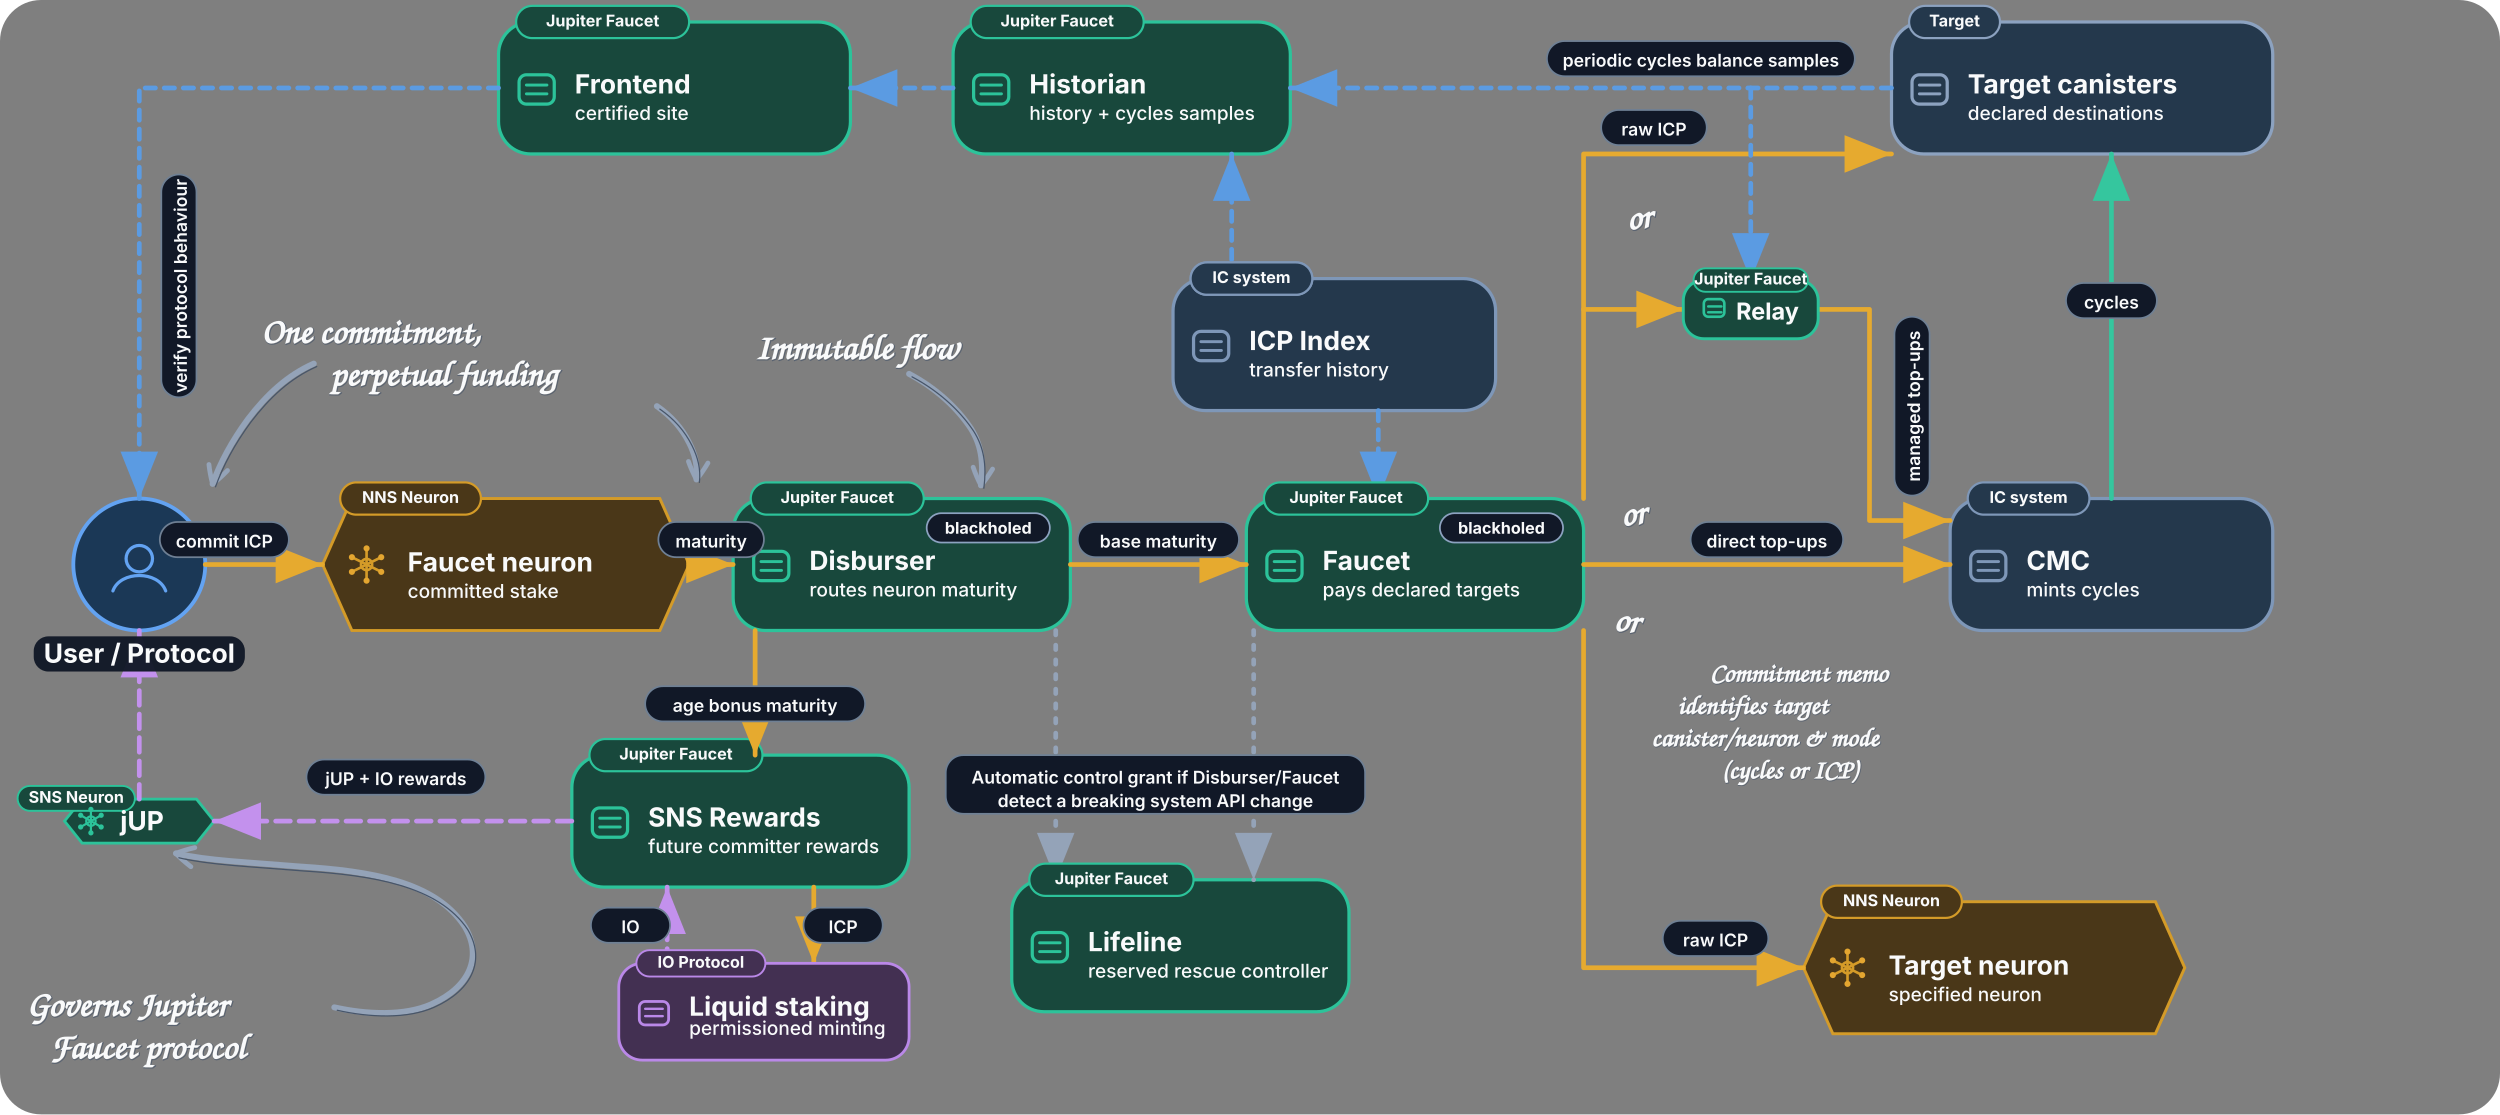
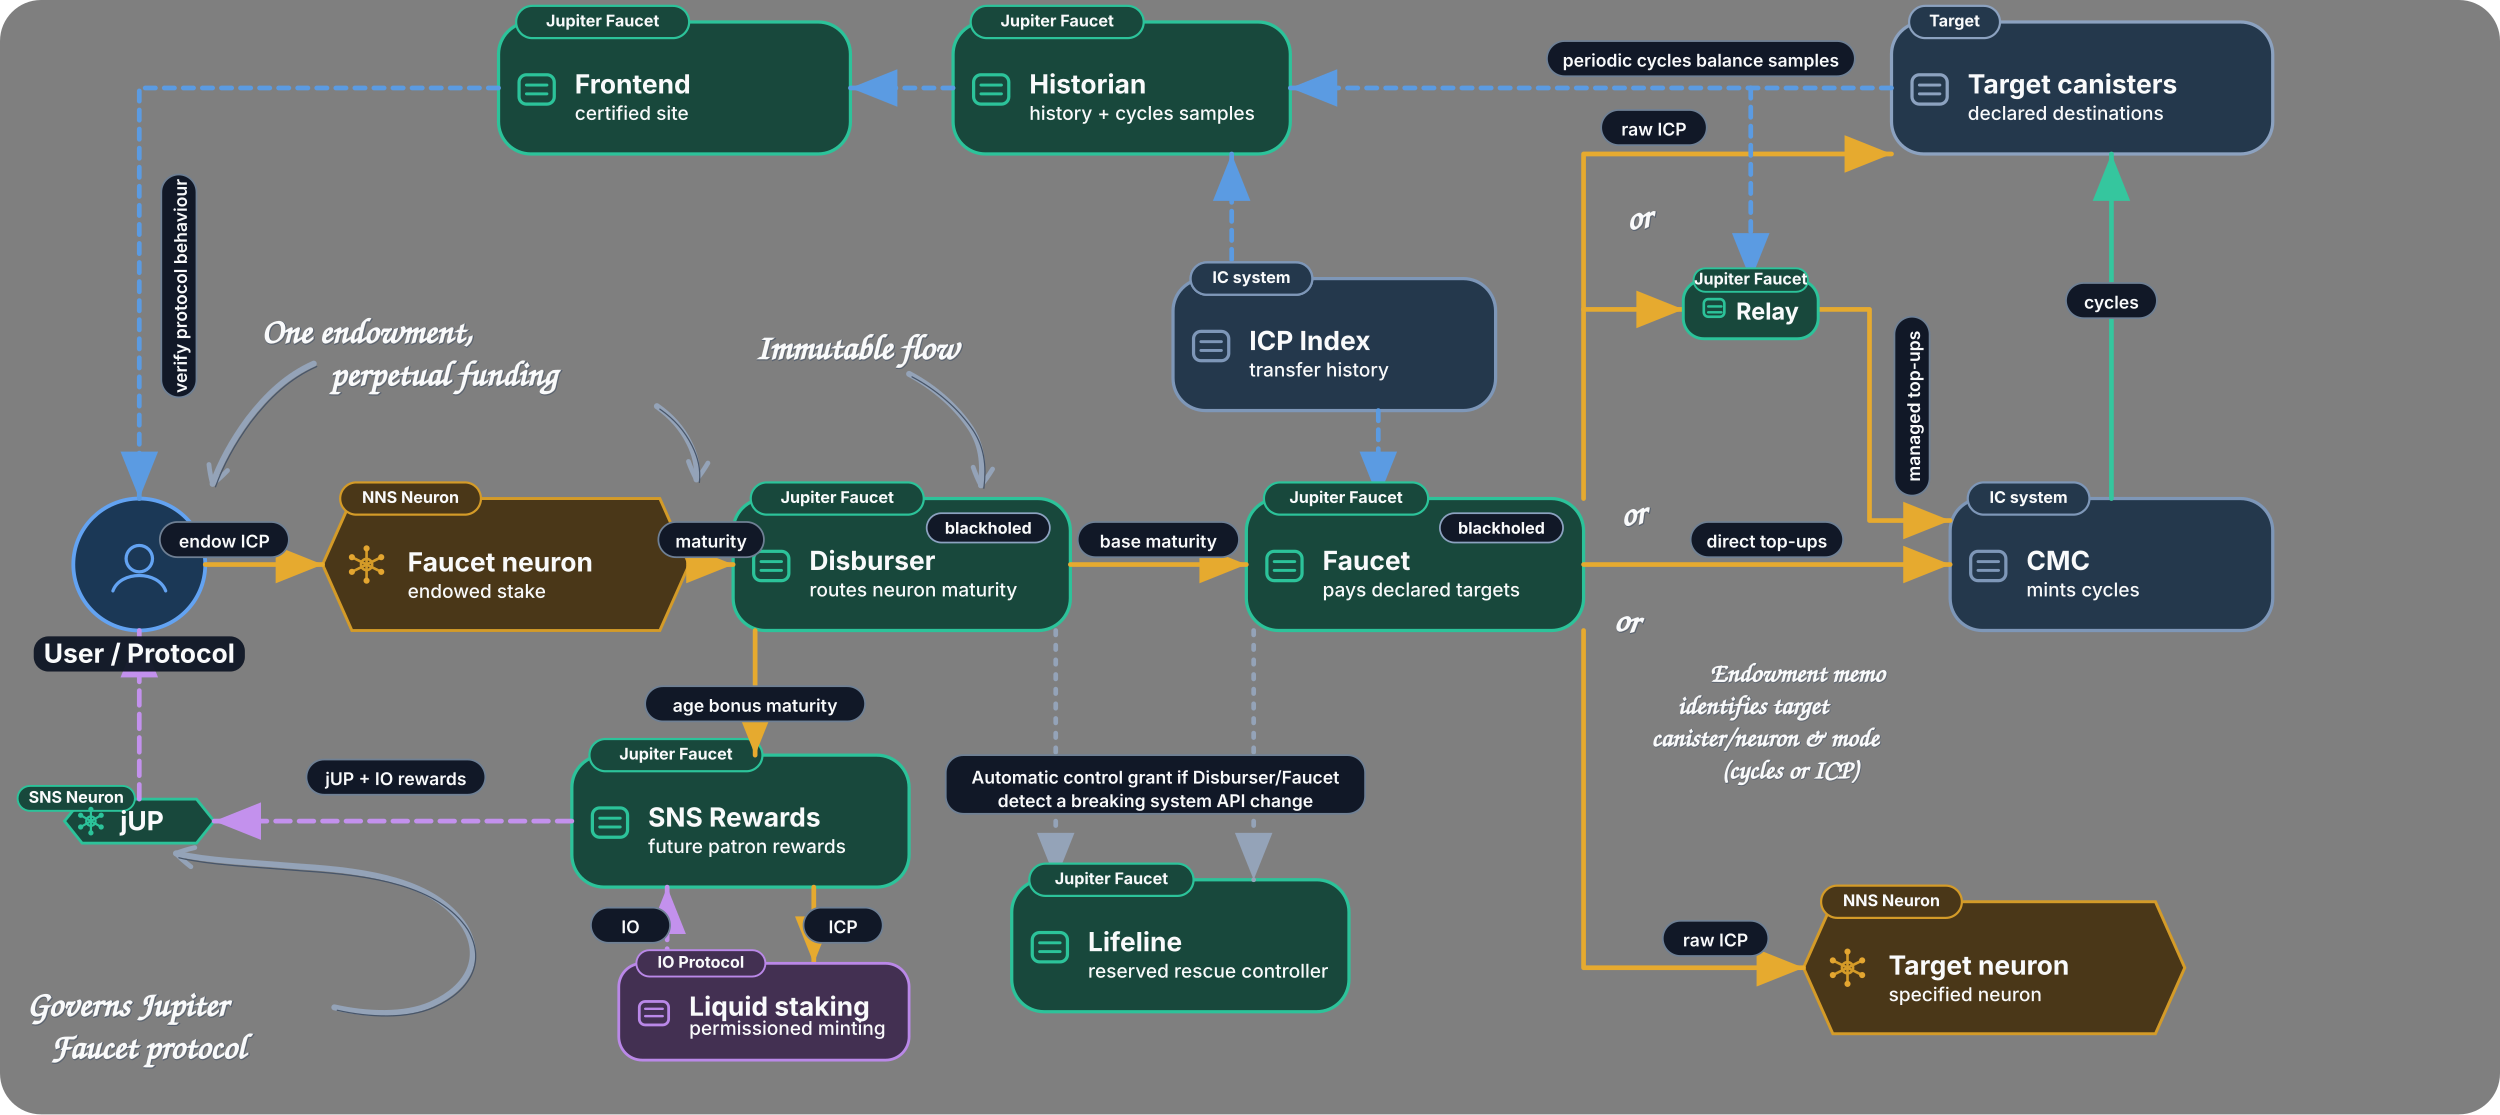
<svg xmlns="http://www.w3.org/2000/svg" width="1705" height="760" viewBox="0 55 1705 760">
  <defs>
    <style>.bg{fill:#000000;fill-opacity:0.50;}
.title{fill:#F9FAFB;font:700 34px Inter,ui-sans-serif,system-ui,-apple-system,BlinkMacSystemFont,"Segoe UI",sans-serif}.subtitle{fill:#F9FAFB;font:500 16px Inter,ui-sans-serif,system-ui,-apple-system,BlinkMacSystemFont,"Segoe UI",sans-serif}.lbl{fill:#F9FAFB;font:700 18px Inter,ui-sans-serif,system-ui,-apple-system,BlinkMacSystemFont,"Segoe UI",sans-serif}.sub{fill:#F9FAFB;font:500 13px Inter,ui-sans-serif,system-ui,-apple-system,BlinkMacSystemFont,"Segoe UI",sans-serif}.tag{font:700 11px Inter,ui-sans-serif,system-ui,-apple-system,BlinkMacSystemFont,"Segoe UI",sans-serif}.legend{fill:#F9FAFB;font:600 12px Inter,ui-sans-serif,system-ui,-apple-system,BlinkMacSystemFont,"Segoe UI",sans-serif}.edgeLabel{fill:#F9FAFB;font:600 12px Inter,ui-sans-serif,system-ui,-apple-system,BlinkMacSystemFont,"Segoe UI",sans-serif}
</style>
    <marker id="arrow-icp" markerHeight="10" markerWidth="10" markerUnits="strokeWidth" orient="auto" refX="10" refY="4">
      <path d="M0,0 L10,4 L0,8 z" fill="#E6AA2F" />
    </marker>
    <marker id="arrow-cycles" markerHeight="10" markerWidth="10" markerUnits="strokeWidth" orient="auto" refX="10" refY="4">
      <path d="M0,0 L10,4 L0,8 z" fill="#35C69E" />
    </marker>
    <marker id="arrow-data" markerHeight="10" markerWidth="10" markerUnits="strokeWidth" orient="auto" refX="10" refY="4">
      <path d="M0,0 L10,4 L0,8 z" fill="#5B9BE2" />
    </marker>
    <marker id="arrow-control" markerHeight="10" markerWidth="10" markerUnits="strokeWidth" orient="auto" refX="10" refY="4">
      <path d="M0,0 L10,4 L0,8 z" fill="#94A3B8" />
    </marker>
    <marker id="arrow-jup" markerHeight="10" markerWidth="10" markerUnits="strokeWidth" orient="auto" refX="10" refY="4">
      <path d="M0,0 L10,4 L0,8 z" fill="#C391ED" />
    </marker>
    <marker id="arrow-io" markerHeight="10" markerWidth="10" markerUnits="strokeWidth" orient="auto" refX="10" refY="4">
      <path d="M0,0 L10,4 L0,8 z" fill="#C391ED" />
    </marker>
    <marker id="arrow-handwritten" markerWidth="18" markerHeight="18" markerUnits="userSpaceOnUse" orient="auto" refX="14" refY="9">
      <path d="M 2 2.5 C 6.5 4.5, 11.5 7.2, 14 9 C 11.1 11.1, 6.2 14.0, 2.4 15.8" fill="none" stroke="#94A3B8" stroke-width="3.25" stroke-linecap="round" stroke-linejoin="round" />
    </marker>
  </defs>
  <rect class="bg" fill="#000000" fill-opacity="0.50" width="1705" height="760" x="0" y="55" rx="28" ry="28" />
  <g>
    <circle cx="95" cy="440" fill="#1B3856" r="45" stroke="#63A3F2" stroke-width="2.6" />
    <circle cx="95" cy="436" fill="none" r="9" stroke="#63A3F2" stroke-width="2.2" />
    <path d="M 77,458 C 82,444 108,444 113,458" fill="none" stroke="#63A3F2" stroke-linecap="round" stroke-width="2.2" />
  </g>
  <g>
    <rect fill="#18483C" height="90" rx="22" ry="22" stroke="#2CC39A" stroke-width="2.2" width="240" x="340" y="70" />
    <rect fill="#18483C" height="22" rx="11" ry="11" stroke="#2CC39A" stroke-width="1.5" width="118" x="352" y="59" />
    <text class="tag" fill="#F9FAFB" text-anchor="middle" x="411.0" y="73">Jupiter Faucet</text>
    <rect fill="none" height="20" rx="5" ry="5" stroke="#2CC39A" stroke-width="2.2" width="24" x="354" y="106" />
    <line stroke="#2CC39A" stroke-linecap="round" stroke-width="2" x1="359" x2="373" y1="113" y2="113" />
    <line stroke="#2CC39A" stroke-linecap="round" stroke-width="2" x1="359" x2="373" y1="119" y2="119" />
    <text class="lbl" dominant-baseline="middle" x="392" y="112">Frontend</text>
    <text class="sub" dominant-baseline="middle" x="392" y="132">certified site</text>
  </g>
  <g>
    <rect fill="#18483C" height="90" rx="22" ry="22" stroke="#2CC39A" stroke-width="2.2" width="230" x="650" y="70" />
    <rect fill="#18483C" height="22" rx="11" ry="11" stroke="#2CC39A" stroke-width="1.5" width="118" x="662" y="59" />
    <text class="tag" fill="#F9FAFB" text-anchor="middle" x="721.0" y="73">Jupiter Faucet</text>
    <rect fill="none" height="20" rx="5" ry="5" stroke="#2CC39A" stroke-width="2.2" width="24" x="664" y="106" />
    <line stroke="#2CC39A" stroke-linecap="round" stroke-width="2" x1="669" x2="683" y1="113" y2="113" />
    <line stroke="#2CC39A" stroke-linecap="round" stroke-width="2" x1="669" x2="683" y1="119" y2="119" />
    <text class="lbl" dominant-baseline="middle" x="702" y="112">Historian</text>
    <text class="sub" dominant-baseline="middle" x="702" y="132">history + cycles samples</text>
  </g>
  <g>
    <rect fill="#24384C" height="90" rx="22" ry="22" stroke="#8CA2C0" stroke-width="2.2" width="260" x="1290" y="70" />
    <rect fill="#24384C" height="22" rx="11" ry="11" stroke="#8CA2C0" stroke-width="1.5" width="62" x="1302" y="59" />
    <text class="tag" fill="#F9FAFB" text-anchor="middle" x="1333.0" y="73">Target</text>
    <rect fill="none" height="20" rx="5" ry="5" stroke="#8CA2C0" stroke-width="2.2" width="24" x="1304" y="106" />
    <line stroke="#8CA2C0" stroke-linecap="round" stroke-width="2" x1="1309" x2="1323" y1="113" y2="113" />
    <line stroke="#8CA2C0" stroke-linecap="round" stroke-width="2" x1="1309" x2="1323" y1="119" y2="119" />
    <text class="lbl" dominant-baseline="middle" x="1342" y="112">Target canisters</text>
    <text class="sub" dominant-baseline="middle" x="1342" y="132">declared destinations</text>
  </g>
  <g>
    <rect fill="#24384C" height="90" rx="22" ry="22" stroke="#7E97B8" stroke-width="2.2" width="220" x="800" y="245" />
    <rect fill="#24384C" height="22" rx="11" ry="11" stroke="#7E97B8" stroke-width="1.5" width="83" x="812" y="234" />
    <text class="tag" fill="#F9FAFB" text-anchor="middle" x="853.5" y="248">IC system</text>
    <rect fill="none" height="20" rx="5" ry="5" stroke="#7E97B8" stroke-width="2.2" width="24" x="814" y="281" />
    <line stroke="#7E97B8" stroke-linecap="round" stroke-width="2" x1="819" x2="833" y1="288" y2="288" />
    <line stroke="#7E97B8" stroke-linecap="round" stroke-width="2" x1="819" x2="833" y1="294" y2="294" />
    <text class="lbl" dominant-baseline="middle" x="852" y="287">ICP Index</text>
    <text class="sub" dominant-baseline="middle" x="852" y="307">transfer history</text>
  </g>
  <g>
    <polygon fill="#4A3718" points="240,395 450,395 470,440.0 450,485 240,485 220,440.0" stroke="#D49B28" stroke-width="2.0" />
    <rect fill="#4A3718" height="22" rx="11" ry="11" stroke="#D49B28" stroke-width="1.5" width="96" x="232" y="384" />
    <text class="tag" fill="#F9FAFB" text-anchor="middle" x="280" y="398">NNS Neuron</text>
    <line stroke="#D49B28" stroke-linecap="round" stroke-width="1.8" x1="250" x2="250" y1="440.0" y2="429.0" />
    <circle cx="250" cy="429.0" fill="#E4A630" r="2.1" />
    <line stroke="#D49B28" stroke-linecap="round" stroke-width="1.8" x1="250" x2="260" y1="440.0" y2="435.0" />
    <circle cx="260" cy="435.0" fill="#E4A630" r="2.1" />
    <line stroke="#D49B28" stroke-linecap="round" stroke-width="1.8" x1="250" x2="260" y1="440.0" y2="445.0" />
    <circle cx="260" cy="445.0" fill="#E4A630" r="2.1" />
    <line stroke="#D49B28" stroke-linecap="round" stroke-width="1.8" x1="250" x2="250" y1="440.0" y2="451.0" />
    <circle cx="250" cy="451.0" fill="#E4A630" r="2.1" />
    <line stroke="#D49B28" stroke-linecap="round" stroke-width="1.8" x1="250" x2="240" y1="440.0" y2="445.0" />
    <circle cx="240" cy="445.0" fill="#E4A630" r="2.1" />
    <line stroke="#D49B28" stroke-linecap="round" stroke-width="1.8" x1="250" x2="240" y1="440.0" y2="435.0" />
    <circle cx="240" cy="435.0" fill="#E4A630" r="2.1" />
    <circle cx="250" cy="440.0" fill="none" r="3.8" stroke="#D49B28" stroke-width="1.8" />
    <text class="lbl" dominant-baseline="middle" x="278" y="438.0">Faucet neuron</text>
-     <text class="sub" dominant-baseline="middle" x="278" y="458.0">committed stake</text>
+     <text class="sub" dominant-baseline="middle" x="278" y="458.0">endowed stake</text>
  </g>
  <g>
    <rect fill="#18483C" height="90" rx="22" ry="22" stroke="#2CC39A" stroke-width="2.2" width="230" x="500" y="395" />
    <rect fill="#18483C" height="22" rx="11" ry="11" stroke="#2CC39A" stroke-width="1.5" width="118" x="512" y="384" />
    <text class="tag" fill="#F9FAFB" text-anchor="middle" x="571.0" y="398">Jupiter Faucet</text>
    <g>
      <rect fill="#111827" height="20" rx="10" ry="10" stroke="#8CA2C0" stroke-width="1.2" width="84" x="632" y="405" />
      <text class="tag" fill="#F9FAFB" text-anchor="middle" x="674" y="419">blackholed</text>
    </g>
    <rect fill="none" height="20" rx="5" ry="5" stroke="#2CC39A" stroke-width="2.2" width="24" x="514" y="431" />
    <line stroke="#2CC39A" stroke-linecap="round" stroke-width="2" x1="519" x2="533" y1="438" y2="438" />
    <line stroke="#2CC39A" stroke-linecap="round" stroke-width="2" x1="519" x2="533" y1="444" y2="444" />
    <text class="lbl" dominant-baseline="middle" x="552" y="437">Disburser</text>
    <text class="sub" dominant-baseline="middle" x="552" y="457">routes neuron maturity</text>
  </g>
  <g>
    <rect fill="#18483C" height="90" rx="22" ry="22" stroke="#2CC39A" stroke-width="2.2" width="230" x="850" y="395" />
    <g>
      <rect fill="#111827" height="20" rx="10" ry="10" stroke="#8CA2C0" stroke-width="1.2" width="84" x="982" y="405" />
      <text class="tag" fill="#F9FAFB" text-anchor="middle" x="1024" y="419">blackholed</text>
    </g>
    <rect fill="none" height="20" rx="5" ry="5" stroke="#2CC39A" stroke-width="2.2" width="24" x="864" y="431" />
    <line stroke="#2CC39A" stroke-linecap="round" stroke-width="2" x1="869" x2="883" y1="438" y2="438" />
    <line stroke="#2CC39A" stroke-linecap="round" stroke-width="2" x1="869" x2="883" y1="444" y2="444" />
    <text class="lbl" dominant-baseline="middle" x="902" y="437">Faucet</text>
    <text class="sub" dominant-baseline="middle" x="902" y="457">pays declared targets</text>
  </g>
  <g>
    <rect fill="#24384C" height="90" rx="22" ry="22" stroke="#7E97B8" stroke-width="2.2" width="220" x="1330" y="395" />
    <rect fill="#24384C" height="22" rx="11" ry="11" stroke="#7E97B8" stroke-width="1.5" width="83" x="1342" y="384" />
    <text class="tag" fill="#F9FAFB" text-anchor="middle" x="1383.5" y="398">IC system</text>
    <rect fill="none" height="20" rx="5" ry="5" stroke="#7E97B8" stroke-width="2.2" width="24" x="1344" y="431" />
    <line stroke="#7E97B8" stroke-linecap="round" stroke-width="2" x1="1349" x2="1363" y1="438" y2="438" />
    <line stroke="#7E97B8" stroke-linecap="round" stroke-width="2" x1="1349" x2="1363" y1="444" y2="444" />
    <text class="lbl" dominant-baseline="middle" x="1382" y="437">CMC</text>
    <text class="sub" dominant-baseline="middle" x="1382" y="457">mints cycles</text>
  </g>
  <g transform="translate(0,70)">
    <polygon fill="#4A3718" points="1250,600 1470,600 1490,645.0 1470,690 1250,690 1230,645.0" stroke="#D49B28" stroke-width="2.0" />
    <rect fill="#4A3718" height="22" rx="11" ry="11" stroke="#D49B28" stroke-width="1.5" width="96" x="1242" y="589" />
    <text class="tag" fill="#F9FAFB" text-anchor="middle" x="1290" y="603">NNS Neuron</text>
    <line stroke="#D49B28" stroke-linecap="round" stroke-width="1.8" x1="1260" x2="1260" y1="645.0" y2="634.0" />
    <circle cx="1260" cy="634.0" fill="#E4A630" r="2.1" />
    <line stroke="#D49B28" stroke-linecap="round" stroke-width="1.8" x1="1260" x2="1270" y1="645.0" y2="640.0" />
    <circle cx="1270" cy="640.0" fill="#E4A630" r="2.1" />
    <line stroke="#D49B28" stroke-linecap="round" stroke-width="1.8" x1="1260" x2="1270" y1="645.0" y2="650.0" />
    <circle cx="1270" cy="650.0" fill="#E4A630" r="2.1" />
    <line stroke="#D49B28" stroke-linecap="round" stroke-width="1.8" x1="1260" x2="1260" y1="645.0" y2="656.0" />
    <circle cx="1260" cy="656.0" fill="#E4A630" r="2.1" />
    <line stroke="#D49B28" stroke-linecap="round" stroke-width="1.8" x1="1260" x2="1250" y1="645.0" y2="650.0" />
    <circle cx="1250" cy="650.0" fill="#E4A630" r="2.1" />
    <line stroke="#D49B28" stroke-linecap="round" stroke-width="1.8" x1="1260" x2="1250" y1="645.0" y2="640.0" />
    <circle cx="1250" cy="640.0" fill="#E4A630" r="2.1" />
    <circle cx="1260" cy="645.0" fill="none" r="3.8" stroke="#D49B28" stroke-width="1.8" />
    <text class="lbl" dominant-baseline="middle" x="1288" y="643.0">Target neuron</text>
    <text class="sub" dominant-baseline="middle" x="1288" y="663.0">specified neuron</text>
  </g>
  <g>
    <polygon fill="#18483C" points="56,600 134,600 146,615 134,630 56,630 44,615" stroke="#2CC39A" stroke-width="1.9" />
    <rect fill="#18483C" height="17" rx="8.5" ry="8.5" stroke="#2CC39A" stroke-width="1.3" width="80" x="12" y="591" />
    <text class="tag" fill="#F9FAFB" text-anchor="middle" x="52" y="602.5">SNS Neuron</text>
    <line stroke="#2CC39A" stroke-linecap="round" stroke-width="1.5" x1="62" x2="62" y1="615" y2="607" />
    <circle cx="62" cy="607" fill="#2CC39A" r="1.8" />
    <line stroke="#2CC39A" stroke-linecap="round" stroke-width="1.5" x1="62" x2="69" y1="615" y2="611" />
    <circle cx="69" cy="611" fill="#2CC39A" r="1.8" />
    <line stroke="#2CC39A" stroke-linecap="round" stroke-width="1.5" x1="62" x2="69" y1="615" y2="619" />
    <circle cx="69" cy="619" fill="#2CC39A" r="1.8" />
    <line stroke="#2CC39A" stroke-linecap="round" stroke-width="1.5" x1="62" x2="62" y1="615" y2="623" />
    <circle cx="62" cy="623" fill="#2CC39A" r="1.8" />
    <line stroke="#2CC39A" stroke-linecap="round" stroke-width="1.5" x1="62" x2="55" y1="615" y2="619" />
    <circle cx="55" cy="619" fill="#2CC39A" r="1.8" />
    <line stroke="#2CC39A" stroke-linecap="round" stroke-width="1.5" x1="62" x2="55" y1="615" y2="611" />
    <circle cx="55" cy="611" fill="#2CC39A" r="1.8" />
    <circle cx="62" cy="615" fill="none" r="3.2" stroke="#2CC39A" stroke-width="1.5" />
    <text class="lbl" dominant-baseline="middle" font-size="14" x="82" y="614.5">jUP</text>
  </g>
  <g>
    <rect fill="#18483C" height="90" rx="22" ry="22" stroke="#2CC39A" stroke-width="2.2" width="230" x="390" y="570" />
    <rect fill="#18483C" height="22" rx="11" ry="11" stroke="#2CC39A" stroke-width="1.5" width="118" x="402" y="559" />
    <text class="tag" fill="#F9FAFB" text-anchor="middle" x="461.0" y="573">Jupiter Faucet</text>
    <rect fill="none" height="20" rx="5" ry="5" stroke="#2CC39A" stroke-width="2.2" width="24" x="404" y="606" />
    <line stroke="#2CC39A" stroke-linecap="round" stroke-width="2" x1="409" x2="423" y1="613" y2="613" />
    <line stroke="#2CC39A" stroke-linecap="round" stroke-width="2" x1="409" x2="423" y1="619" y2="619" />
    <text class="lbl" dominant-baseline="middle" x="442" y="612">SNS Rewards</text>
-     <text class="sub" dominant-baseline="middle" x="442" y="632">future committer rewards</text>
+     <text class="sub" dominant-baseline="middle" x="442" y="632">future patron rewards</text>
  </g>
  <g>
    <rect fill="#18483C" height="90" rx="22" ry="22" stroke="#2CC39A" stroke-width="2.2" width="230" x="690" y="655" />
    <rect fill="none" height="20" rx="5" ry="5" stroke="#2CC39A" stroke-width="2.2" width="24" x="704" y="691" />
    <line stroke="#2CC39A" stroke-linecap="round" stroke-width="2" x1="709" x2="723" y1="698" y2="698" />
    <line stroke="#2CC39A" stroke-linecap="round" stroke-width="2" x1="709" x2="723" y1="704" y2="704" />
    <text class="lbl" dominant-baseline="middle" x="742" y="697">Lifeline</text>
    <text class="sub" dominant-baseline="middle" x="742" y="717">reserved rescue controller</text>
  </g>
  <path d="M 340,115 L 95,115 L 95,395" fill="none" marker-end="url(#arrow-data)" stroke-dasharray="7 6" stroke="#5B9BE2" stroke-linecap="round" stroke-linejoin="round" stroke-width="3.2" />
  <path d="M 650,115 L 580,115" fill="none" marker-end="url(#arrow-data)" stroke-dasharray="7 6" stroke="#5B9BE2" stroke-linecap="round" stroke-linejoin="round" stroke-width="3.2" />
  <path d="M 1290,115 L 880,115" fill="none" marker-end="url(#arrow-data)" stroke-dasharray="7 6" stroke="#5B9BE2" stroke-linecap="round" stroke-linejoin="round" stroke-width="3.2" />
  <path d="M 840,245 L 840,160" fill="none" marker-end="url(#arrow-data)" stroke-dasharray="7 6" stroke="#5B9BE2" stroke-linecap="round" stroke-linejoin="round" stroke-width="3.2" />
  <path d="M 940,335 L 940,395" fill="none" marker-end="url(#arrow-data)" stroke-dasharray="7 6" stroke="#5B9BE2" stroke-linecap="round" stroke-linejoin="round" stroke-width="3.2" />
  <path d="M 140,440 L 220,440" fill="none" marker-end="url(#arrow-icp)" stroke="#E6AA2F" stroke-linecap="round" stroke-linejoin="round" stroke-width="3.2" />
  <path d="M 470,440 L 500,440" fill="none" marker-end="url(#arrow-icp)" stroke="#E6AA2F" stroke-linecap="round" stroke-linejoin="round" stroke-width="3.2" />
  <path d="M 730,440 L 850,440" fill="none" marker-end="url(#arrow-icp)" stroke="#E6AA2F" stroke-linecap="round" stroke-linejoin="round" stroke-width="3.2" />
  <path d="M 515,485 L 515,570" fill="none" marker-end="url(#arrow-icp)" stroke="#E6AA2F" stroke-linecap="round" stroke-linejoin="round" stroke-width="3.2" />
  <path d="M 1080,440 L 1330,440" fill="none" marker-end="url(#arrow-icp)" stroke="#E6AA2F" stroke-linecap="round" stroke-linejoin="round" stroke-width="3.2" />
  <path d="M 1080,395 L 1080,160 L 1290,160" fill="none" marker-end="url(#arrow-icp)" stroke="#E6AA2F" stroke-linecap="round" stroke-linejoin="round" stroke-width="3.2" />
  <path d="M 1080,485 L 1080,715 L 1230,715" fill="none" marker-end="url(#arrow-icp)" stroke="#E6AA2F" stroke-linecap="round" stroke-linejoin="round" stroke-width="3.2" />
  <path d="M 1440,395 L 1440,160" fill="none" marker-end="url(#arrow-cycles)" stroke="#35C69E" stroke-linecap="round" stroke-linejoin="round" stroke-width="3.2" />
  <path d="M 720,485 L 720,655" fill="none" marker-end="url(#arrow-control)" stroke-dasharray="3 7" stroke="#94A3B8" stroke-linecap="round" stroke-linejoin="round" stroke-width="3.2" />
  <path d="M 855,485 L 855,655" fill="none" marker-end="url(#arrow-control)" stroke-dasharray="3 7" stroke="#94A3B8" stroke-linecap="round" stroke-linejoin="round" stroke-width="3.2" />
  <path d="M 390,615 L 146,615" fill="none" marker-end="url(#arrow-jup)" stroke-dasharray="10 6" stroke="#C391ED" stroke-linecap="round" stroke-linejoin="round" stroke-width="3.2" />
  <path d="M 95,600 L 95,485" fill="none" marker-end="url(#arrow-jup)" stroke-dasharray="10 6" stroke="#C391ED" stroke-linecap="round" stroke-linejoin="round" stroke-width="3.2" />
  <path d="M 555,660 L 555,712" fill="none" marker-end="url(#arrow-icp)" stroke="#E6AA2F" stroke-linecap="round" stroke-linejoin="round" stroke-width="3.2" />
  <path d="M 455,712 L 455,660" fill="none" marker-end="url(#arrow-jup)" stroke-dasharray="10 6" stroke="#C391ED" stroke-linecap="round" stroke-linejoin="round" stroke-width="3.2" />
  <g>
    <rect fill="#433052" height="66" rx="16" ry="16" stroke="#BA88E8" stroke-width="1.9" width="198" x="422" y="712" />
    <rect fill="#433052" height="18" rx="9" ry="9" stroke="#BA88E8" stroke-width="1.3" width="88" x="434" y="703" />
    <text class="tag" fill="#F9FAFB" text-anchor="middle" x="478" y="715">IO Protocol</text>
    <rect fill="none" height="16" rx="4" ry="4" stroke="#BA88E8" stroke-width="1.9" width="20" x="436" y="738" />
    <line stroke="#BA88E8" stroke-linecap="round" stroke-width="1.6" x1="440" x2="452" y1="743" y2="743" />
    <line stroke="#BA88E8" stroke-linecap="round" stroke-width="1.6" x1="440" x2="452" y1="748" y2="748" />
    <text class="lbl" dominant-baseline="middle" font-size="15" x="470" y="741">Liquid staking</text>
    <text class="sub" dominant-baseline="middle" font-size="11.5" x="470" y="756">permissioned minting</text>
  </g>
  <g transform="translate(122,250) rotate(-90)">
    <rect fill="#111827" height="24" rx="12" ry="12" stroke="#6F8094" stroke-width="1.2" width="152" x="-76" y="-12" />
    <text class="edgeLabel" dominant-baseline="middle" text-anchor="middle" x="0" y="1">verify protocol behaviour</text>
  </g>
  <g transform="translate(1160,95)">
    <rect fill="#111827" height="24" rx="12" ry="12" stroke="#6F8094" stroke-width="1.2" width="210" x="-105.0" y="-12" />
    <text class="edgeLabel" dominant-baseline="middle" text-anchor="middle" x="0" y="1">periodic cycles balance samples</text>
  </g>
  <g transform="translate(270,585)">
    <rect fill="#111827" height="24" rx="12" ry="12" stroke="#6F8094" stroke-width="1.2" width="122" x="-61.0" y="-12" />
    <text class="edgeLabel" dominant-baseline="middle" text-anchor="middle" x="0" y="1">jUP + IO rewards</text>
  </g>
  <g transform="translate(153,423)">
    <rect fill="#111827" height="24" rx="12" ry="12" stroke="#6F8094" stroke-width="1.2" width="88" x="-44.0" y="-12" />
-     <text class="edgeLabel" dominant-baseline="middle" text-anchor="middle" x="0" y="1">commit ICP</text>
+     <text class="edgeLabel" dominant-baseline="middle" text-anchor="middle" x="0" y="1">endow ICP</text>
  </g>
  <g transform="translate(485,423)">
    <rect fill="#111827" height="24" rx="12" ry="12" stroke="#6F8094" stroke-width="1.2" width="72" x="-36.0" y="-12" />
    <text class="edgeLabel" dominant-baseline="middle" text-anchor="middle" x="0" y="1">maturity</text>
  </g>
  <g transform="translate(790,423)">
    <rect fill="#111827" height="24" rx="12" ry="12" stroke="#6F8094" stroke-width="1.2" width="110" x="-55.0" y="-12" />
    <text class="edgeLabel" dominant-baseline="middle" text-anchor="middle" x="0" y="1">base maturity</text>
  </g>
  <g transform="translate(1128,142)">
    <rect fill="#111827" height="24" rx="12" ry="12" stroke="#6F8094" stroke-width="1.2" width="72" x="-36.0" y="-12" />
    <text class="edgeLabel" dominant-baseline="middle" text-anchor="middle" x="0" y="1">raw ICP</text>
  </g>
  <g transform="translate(1205,423)">
    <rect fill="#111827" height="24" rx="12" ry="12" stroke="#6F8094" stroke-width="1.2" width="104" x="-52" y="-12" />
    <text class="edgeLabel" dominant-baseline="middle" text-anchor="middle" x="0" y="1">direct top-ups</text>
  </g>
  <g transform="translate(1440,260)">
    <rect fill="#111827" height="24" rx="12" ry="12" stroke="#6F8094" stroke-width="1.2" width="62" x="-31.0" y="-12" />
    <text class="edgeLabel" dominant-baseline="middle" text-anchor="middle" x="0" y="1">cycles</text>
  </g>
  <g transform="translate(1170,695)">
    <rect fill="#111827" height="24" rx="12" ry="12" stroke="#6F8094" stroke-width="1.2" width="72" x="-36.0" y="-12" />
    <text class="edgeLabel" dominant-baseline="middle" text-anchor="middle" x="0" y="1">raw ICP</text>
  </g>
  <g transform="translate(515,535)">
    <rect fill="#111827" height="24" rx="12" ry="12" stroke="#6F8094" stroke-width="1.2" width="150" x="-75.0" y="-12" />
    <text class="edgeLabel" dominant-baseline="middle" text-anchor="middle" x="0" y="1">age bonus maturity</text>
  </g>
  <g transform="translate(788,590)">
    <rect fill="#111827" height="40" rx="12" ry="12" stroke="#6F8094" stroke-width="1.2" width="286" x="-143" y="-20" />
    <text class="edgeLabel" dominant-baseline="middle" text-anchor="middle" x="0" y="-5">Automatic control grant if Disburser/Faucet</text>
    <text class="edgeLabel" dominant-baseline="middle" text-anchor="middle" x="0" y="11">detect a breaking system API change</text>
  </g>
  <g transform="translate(575,686)">
    <rect fill="#111827" height="24" rx="12" ry="12" stroke="#6F8094" stroke-width="1.2" width="54" x="-27.0" y="-12" />
    <text class="edgeLabel" dominant-baseline="middle" text-anchor="middle" x="0" y="1">ICP</text>
  </g>
  <g transform="translate(430,686)">
    <rect fill="#111827" height="24" rx="12" ry="12" stroke="#6F8094" stroke-width="1.2" width="54" x="-27.0" y="-12" />
    <text class="edgeLabel" dominant-baseline="middle" text-anchor="middle" x="0" y="1">IO</text>
  </g>
  <g>
    <rect fill="#111827" fill-opacity="0.96" height="24" rx="10" ry="10" width="144" x="23" y="489" />
    <text class="lbl" text-anchor="middle" x="95" y="507">User / Protocol</text>
  </g>
  <g>
    <rect fill="#24384C" height="22" rx="11" ry="11" stroke="#7E97B8" stroke-width="1.5" width="83" x="812" y="234" />
    <text class="tag" fill="#F9FAFB" text-anchor="middle" x="853.5" y="248">IC system</text>
  </g>
  <g>
    <rect fill="#18483C" height="22" rx="11" ry="11" stroke="#2CC39A" stroke-width="1.5" width="112" x="862" y="384" />
    <text class="tag" fill="#F9FAFB" text-anchor="middle" x="918" y="398">Jupiter Faucet</text>
  </g>
  <g>
    <rect fill="#18483C" height="22" rx="11" ry="11" stroke="#2CC39A" stroke-width="1.5" width="112" x="702" y="644" />
    <text class="tag" fill="#F9FAFB" text-anchor="middle" x="758" y="658">Jupiter Faucet</text>
  </g>
  <g id="annotation-one-commitment">
    <path d="M 214 303 C 196 311, 182 324, 169 341 C 158 356, 150 371, 145 385" fill="none" marker-end="url(#arrow-handwritten)" stroke="#94A3B8" stroke-linecap="round" stroke-linejoin="round" stroke-width="4.05" />
    <path d="M 216 305 C 198 313, 184 326, 171 343 C 160 358, 152 373, 147 387" fill="none" stroke="#475569" stroke-linecap="round" stroke-linejoin="round" stroke-width="0.85" />
-     <text x="178.5" y="289.5" style="fill:#F9FAFB;fill:none;stroke:#475569;stroke-width:0.7;stroke-linejoin:round;opacity:0.7;font-family:'Comic Neue','Bradley Hand','Segoe Print','Comic Sans MS',cursive;font-size:24px;font-weight:700;letter-spacing:0.15px;">One commitment,</text>
-     <text x="178" y="289" style="fill:#F9FAFB;font-family:'Comic Neue','Bradley Hand','Segoe Print','Comic Sans MS',cursive;font-size:24px;font-weight:700;letter-spacing:0.15px;">One commitment,</text>
+     <text x="178.5" y="289.5" style="fill:#F9FAFB;fill:none;stroke:#475569;stroke-width:0.7;stroke-linejoin:round;opacity:0.7;font-family:'Comic Neue','Bradley Hand','Segoe Print','Comic Sans MS',cursive;font-size:24px;font-weight:700;letter-spacing:0.15px;">One endowment,</text>
+     <text x="178" y="289" style="fill:#F9FAFB;font-family:'Comic Neue','Bradley Hand','Segoe Print','Comic Sans MS',cursive;font-size:24px;font-weight:700;letter-spacing:0.15px;">One endowment,</text>
  </g>
  <g id="annotation-perpetual-funding">
    <path d="M 448 332 C 458 339, 465 347, 470 357 C 474 365, 476 373, 475 382" fill="none" marker-end="url(#arrow-handwritten)" stroke="#94A3B8" stroke-linecap="round" stroke-linejoin="round" stroke-width="4.05" />
    <path d="M 450 334 C 460 341, 467 349, 472 359 C 476 367, 478 375, 477 384" fill="none" stroke="#475569" stroke-linecap="round" stroke-linejoin="round" stroke-width="0.85" />
    <text x="225.5" y="318.5" style="fill:#F9FAFB;fill:none;stroke:#475569;stroke-width:0.7;stroke-linejoin:round;opacity:0.7;font-family:'Comic Neue','Bradley Hand','Segoe Print','Comic Sans MS',cursive;font-size:24px;font-weight:700;letter-spacing:0.15px;">perpetual funding</text>
    <text x="225" y="318" style="fill:#F9FAFB;font-family:'Comic Neue','Bradley Hand','Segoe Print','Comic Sans MS',cursive;font-size:24px;font-weight:700;letter-spacing:0.15px;">perpetual funding</text>
  </g>
  <g id="annotation-immutable-flow">
    <path d="M 620 310 C 637 319, 652 332, 662 347 C 669 358, 671 370, 669 386" fill="none" marker-end="url(#arrow-handwritten)" stroke="#94A3B8" stroke-linecap="round" stroke-linejoin="round" stroke-width="4.05" />
    <path d="M 622 312 C 639 321, 654 334, 664 349 C 671 360, 673 372, 671 388" fill="none" stroke="#475569" stroke-linecap="round" stroke-linejoin="round" stroke-width="0.85" />
    <text x="515.5" y="300.5" style="fill:#F9FAFB;fill:none;stroke:#475569;stroke-width:0.7;stroke-linejoin:round;opacity:0.7;font-family:'Comic Neue','Bradley Hand','Segoe Print','Comic Sans MS',cursive;font-size:24px;font-weight:700;letter-spacing:0.15px;">Immutable flow</text>
    <text x="515" y="300" style="fill:#F9FAFB;font-family:'Comic Neue','Bradley Hand','Segoe Print','Comic Sans MS',cursive;font-size:24px;font-weight:700;letter-spacing:0.15px;">Immutable flow</text>
  </g>
  <g id="annotation-commitment-memo">
-     <text x="1166.4" y="520.4" style="fill:#F9FAFB;fill:none;stroke:#475569;stroke-width:0.55;stroke-linejoin:round;opacity:0.65;font-family:'Comic Neue','Bradley Hand','Segoe Print','Comic Sans MS',cursive;font-size:18px;font-weight:700;letter-spacing:0.1px;">Commitment memo</text>
-     <text x="1166" y="520" style="fill:#F9FAFB;font-family:'Comic Neue','Bradley Hand','Segoe Print','Comic Sans MS',cursive;font-size:18px;font-weight:700;letter-spacing:0.1px;">Commitment memo</text>
+     <text x="1166.4" y="520.4" style="fill:#F9FAFB;fill:none;stroke:#475569;stroke-width:0.55;stroke-linejoin:round;opacity:0.65;font-family:'Comic Neue','Bradley Hand','Segoe Print','Comic Sans MS',cursive;font-size:18px;font-weight:700;letter-spacing:0.1px;">Endowment memo</text>
+     <text x="1166" y="520" style="fill:#F9FAFB;font-family:'Comic Neue','Bradley Hand','Segoe Print','Comic Sans MS',cursive;font-size:18px;font-weight:700;letter-spacing:0.1px;">Endowment memo</text>
    <text x="1144.4" y="542.4" style="fill:#F9FAFB;fill:none;stroke:#475569;stroke-width:0.55;stroke-linejoin:round;opacity:0.65;font-family:'Comic Neue','Bradley Hand','Segoe Print','Comic Sans MS',cursive;font-size:18px;font-weight:700;letter-spacing:0.1px;">identifies target</text>
    <text x="1144" y="542" style="fill:#F9FAFB;font-family:'Comic Neue','Bradley Hand','Segoe Print','Comic Sans MS',cursive;font-size:18px;font-weight:700;letter-spacing:0.1px;">identifies target</text>
    <text x="1126.4" y="564.4" style="fill:#F9FAFB;fill:none;stroke:#475569;stroke-width:0.55;stroke-linejoin:round;opacity:0.65;font-family:'Comic Neue','Bradley Hand','Segoe Print','Comic Sans MS',cursive;font-size:18px;font-weight:700;letter-spacing:0.1px;">canister/neuron &amp; mode</text>
    <text x="1126" y="564" style="fill:#F9FAFB;font-family:'Comic Neue','Bradley Hand','Segoe Print','Comic Sans MS',cursive;font-size:18px;font-weight:700;letter-spacing:0.1px;">canister/neuron &amp; mode</text>
    <text x="1174.4" y="586.4" style="fill:#F9FAFB;fill:none;stroke:#475569;stroke-width:0.55;stroke-linejoin:round;opacity:0.65;font-family:'Comic Neue','Bradley Hand','Segoe Print','Comic Sans MS',cursive;font-size:18px;font-weight:700;letter-spacing:0.1px;">(cycles or ICP)</text>
    <text x="1174" y="586" style="fill:#F9FAFB;font-family:'Comic Neue','Bradley Hand','Segoe Print','Comic Sans MS',cursive;font-size:18px;font-weight:700;letter-spacing:0.1px;">(cycles or ICP)</text>
  </g>
  <g id="annotation-or-top">
    <text x="1106.5" y="414.5" transform="rotate(-7 1106.5 414.5)" style="fill:#F9FAFB;fill:none;stroke:#475569;stroke-width:0.65;stroke-linejoin:round;opacity:0.7;font-family:'Comic Neue','Bradley Hand','Segoe Print','Comic Sans MS',cursive;font-size:24px;font-weight:700;letter-spacing:0.1px;">or</text>
    <text x="1106" y="414" transform="rotate(-7 1106 414)" style="fill:#F9FAFB;font-family:'Comic Neue','Bradley Hand','Segoe Print','Comic Sans MS',cursive;font-size:24px;font-weight:700;letter-spacing:0.1px;">or</text>
  </g>
  <g id="annotation-or-bottom">
    <text x="1100.5" y="485.5" transform="rotate(6 1100.5 485.5)" style="fill:#F9FAFB;fill:none;stroke:#475569;stroke-width:0.65;stroke-linejoin:round;opacity:0.7;font-family:'Comic Neue','Bradley Hand','Segoe Print','Comic Sans MS',cursive;font-size:24px;font-weight:700;letter-spacing:0.1px;">or</text>
    <text x="1100" y="485" transform="rotate(6 1100 485)" style="fill:#F9FAFB;font-family:'Comic Neue','Bradley Hand','Segoe Print','Comic Sans MS',cursive;font-size:24px;font-weight:700;letter-spacing:0.1px;">or</text>
  </g>
  <g id="annotation-jup-governance">
    <path d="M 228 742 C 250 747, 276 748, 294 740 C 321 728, 329 707, 317 687 C 297 656, 252 649, 205 646 C 169 643, 141 642, 120 637" fill="none" marker-end="url(#arrow-handwritten)" stroke="#94A3B8" stroke-linecap="round" stroke-linejoin="round" stroke-width="4.05" />
    <path d="M 230 744 C 252 749, 278 750, 296 742 C 323 730, 331 709, 319 689 C 299 659, 254 652, 207 649 C 171 646, 143 645, 122 640" fill="none" stroke="#475569" stroke-linecap="round" stroke-linejoin="round" stroke-width="0.85" />
    <text x="18.5" y="748.5" style="fill:#F9FAFB;fill:none;stroke:#475569;stroke-width:0.7;stroke-linejoin:round;opacity:0.7;font-family:'Comic Neue','Bradley Hand','Segoe Print','Comic Sans MS',cursive;font-size:24px;font-weight:700;letter-spacing:0.15px;">Governs Jupiter</text>
    <text x="18" y="748" style="fill:#F9FAFB;font-family:'Comic Neue','Bradley Hand','Segoe Print','Comic Sans MS',cursive;font-size:24px;font-weight:700;letter-spacing:0.15px;">Governs Jupiter</text>
    <text x="34.5" y="777.5" style="fill:#F9FAFB;fill:none;stroke:#475569;stroke-width:0.7;stroke-linejoin:round;opacity:0.7;font-family:'Comic Neue','Bradley Hand','Segoe Print','Comic Sans MS',cursive;font-size:24px;font-weight:700;letter-spacing:0.15px;">Faucet protocol</text>
    <text x="34" y="777" style="fill:#F9FAFB;font-family:'Comic Neue','Bradley Hand','Segoe Print','Comic Sans MS',cursive;font-size:24px;font-weight:700;letter-spacing:0.15px;">Faucet protocol</text>
  </g>
  <path id="relay-split-arrow" d="M 1194,115 L 1194,246" fill="none" marker-end="url(#arrow-data)" stroke-dasharray="7 6" stroke="#5B9BE2" stroke-linecap="round" stroke-linejoin="round" stroke-width="3.2" />
  <path id="raw-icp-to-relay" d="M 1080,266 L 1148,266" fill="none" marker-end="url(#arrow-icp)" stroke="#E6AA2F" stroke-linecap="round" stroke-linejoin="round" stroke-width="3.2" />
  <path id="relay-to-cmc" d="M 1240,266 L 1275,266 L 1275,410 L 1330,410" fill="none" marker-end="url(#arrow-icp)" stroke="#E6AA2F" stroke-linecap="round" stroke-linejoin="round" stroke-width="3.2" />
  <g id="relay-node">
    <rect fill="#18483C" height="40" rx="14" ry="14" stroke="#2CC39A" stroke-width="2.0" width="92" x="1148" y="246" />
    <rect fill="#18483C" height="16" rx="8" ry="8" stroke="#2CC39A" stroke-width="1.3" width="78" x="1155" y="238" />
    <text x="1194.0" y="249" fill="#F9FAFB" text-anchor="middle" style="fill:#F9FAFB;font-family:Inter, system-ui, sans-serif; font-size:11px; font-weight:700;">Jupiter Faucet</text>
    <rect fill="none" height="12" rx="3" ry="3" stroke="#2CC39A" stroke-width="1.8" width="14" x="1162" y="259" />
    <line stroke="#2CC39A" stroke-linecap="round" stroke-width="1.7" x1="1165" x2="1174" y1="264" y2="264" />
    <line stroke="#2CC39A" stroke-linecap="round" stroke-width="1.7" x1="1165" x2="1174" y1="268" y2="268" />
    <text x="1184" y="267.0" dominant-baseline="middle" style="font-family:Inter, system-ui, sans-serif; font-size:16px; font-weight:700; fill:#F9FAFB;">Relay</text>
  </g>
  <g id="annotation-or-relay-split">
    <text x="1110.5" y="212.5" transform="rotate(-7 1110.5 212.5)" style="fill:#F9FAFB;fill:none;stroke:#475569;stroke-width:0.65;stroke-linejoin:round;opacity:0.7;font-family:'Comic Neue','Bradley Hand','Segoe Print','Comic Sans MS',cursive;font-size:24px;font-weight:700;letter-spacing:0.1px;">or</text>
    <text x="1110" y="212" transform="rotate(-7 1110 212)" style="fill:#F9FAFB;font-family:'Comic Neue','Bradley Hand','Segoe Print','Comic Sans MS',cursive;font-size:24px;font-weight:700;letter-spacing:0.1px;">or</text>
  </g>
  <g id="label-managed-topups" transform="translate(1304,332) rotate(-90)">
    <rect fill="#111827" height="24" rx="12" ry="12" stroke="#6F8094" stroke-width="1.2" width="122" x="-61" y="-12" />
    <text class="edgeLabel" dominant-baseline="middle" text-anchor="middle" x="0" y="1">managed top-ups</text>
  </g>
</svg>
